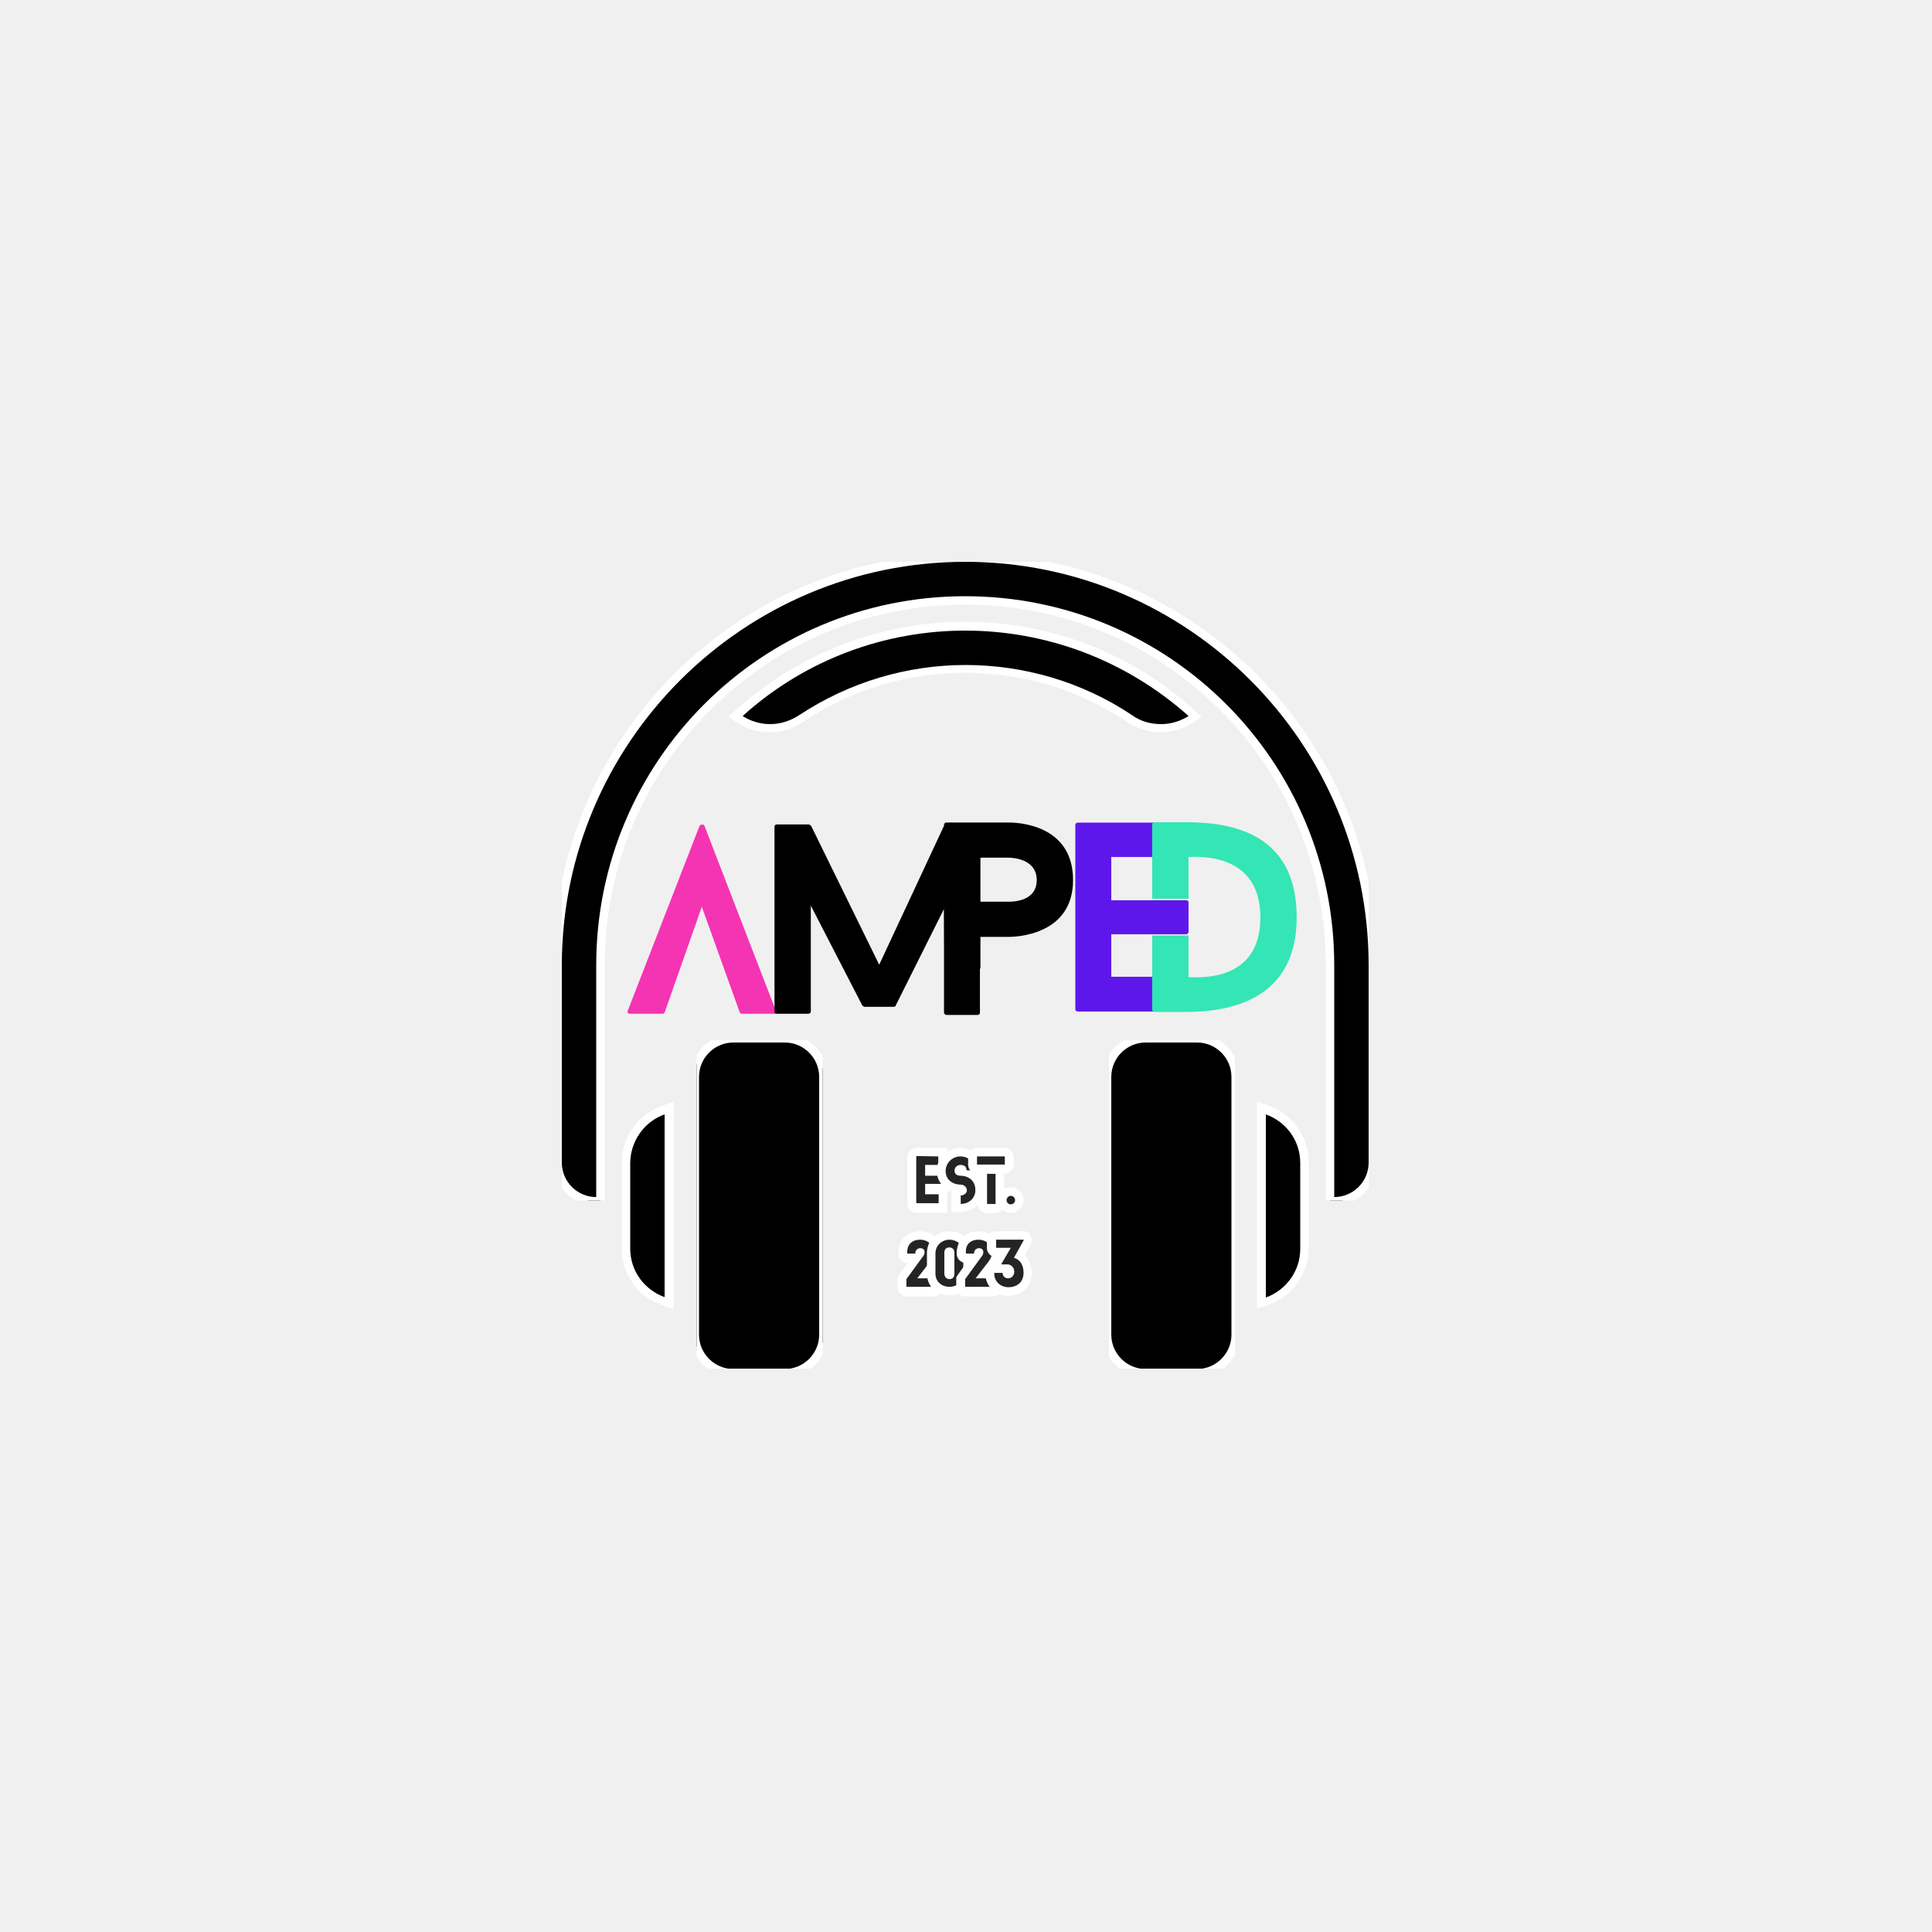
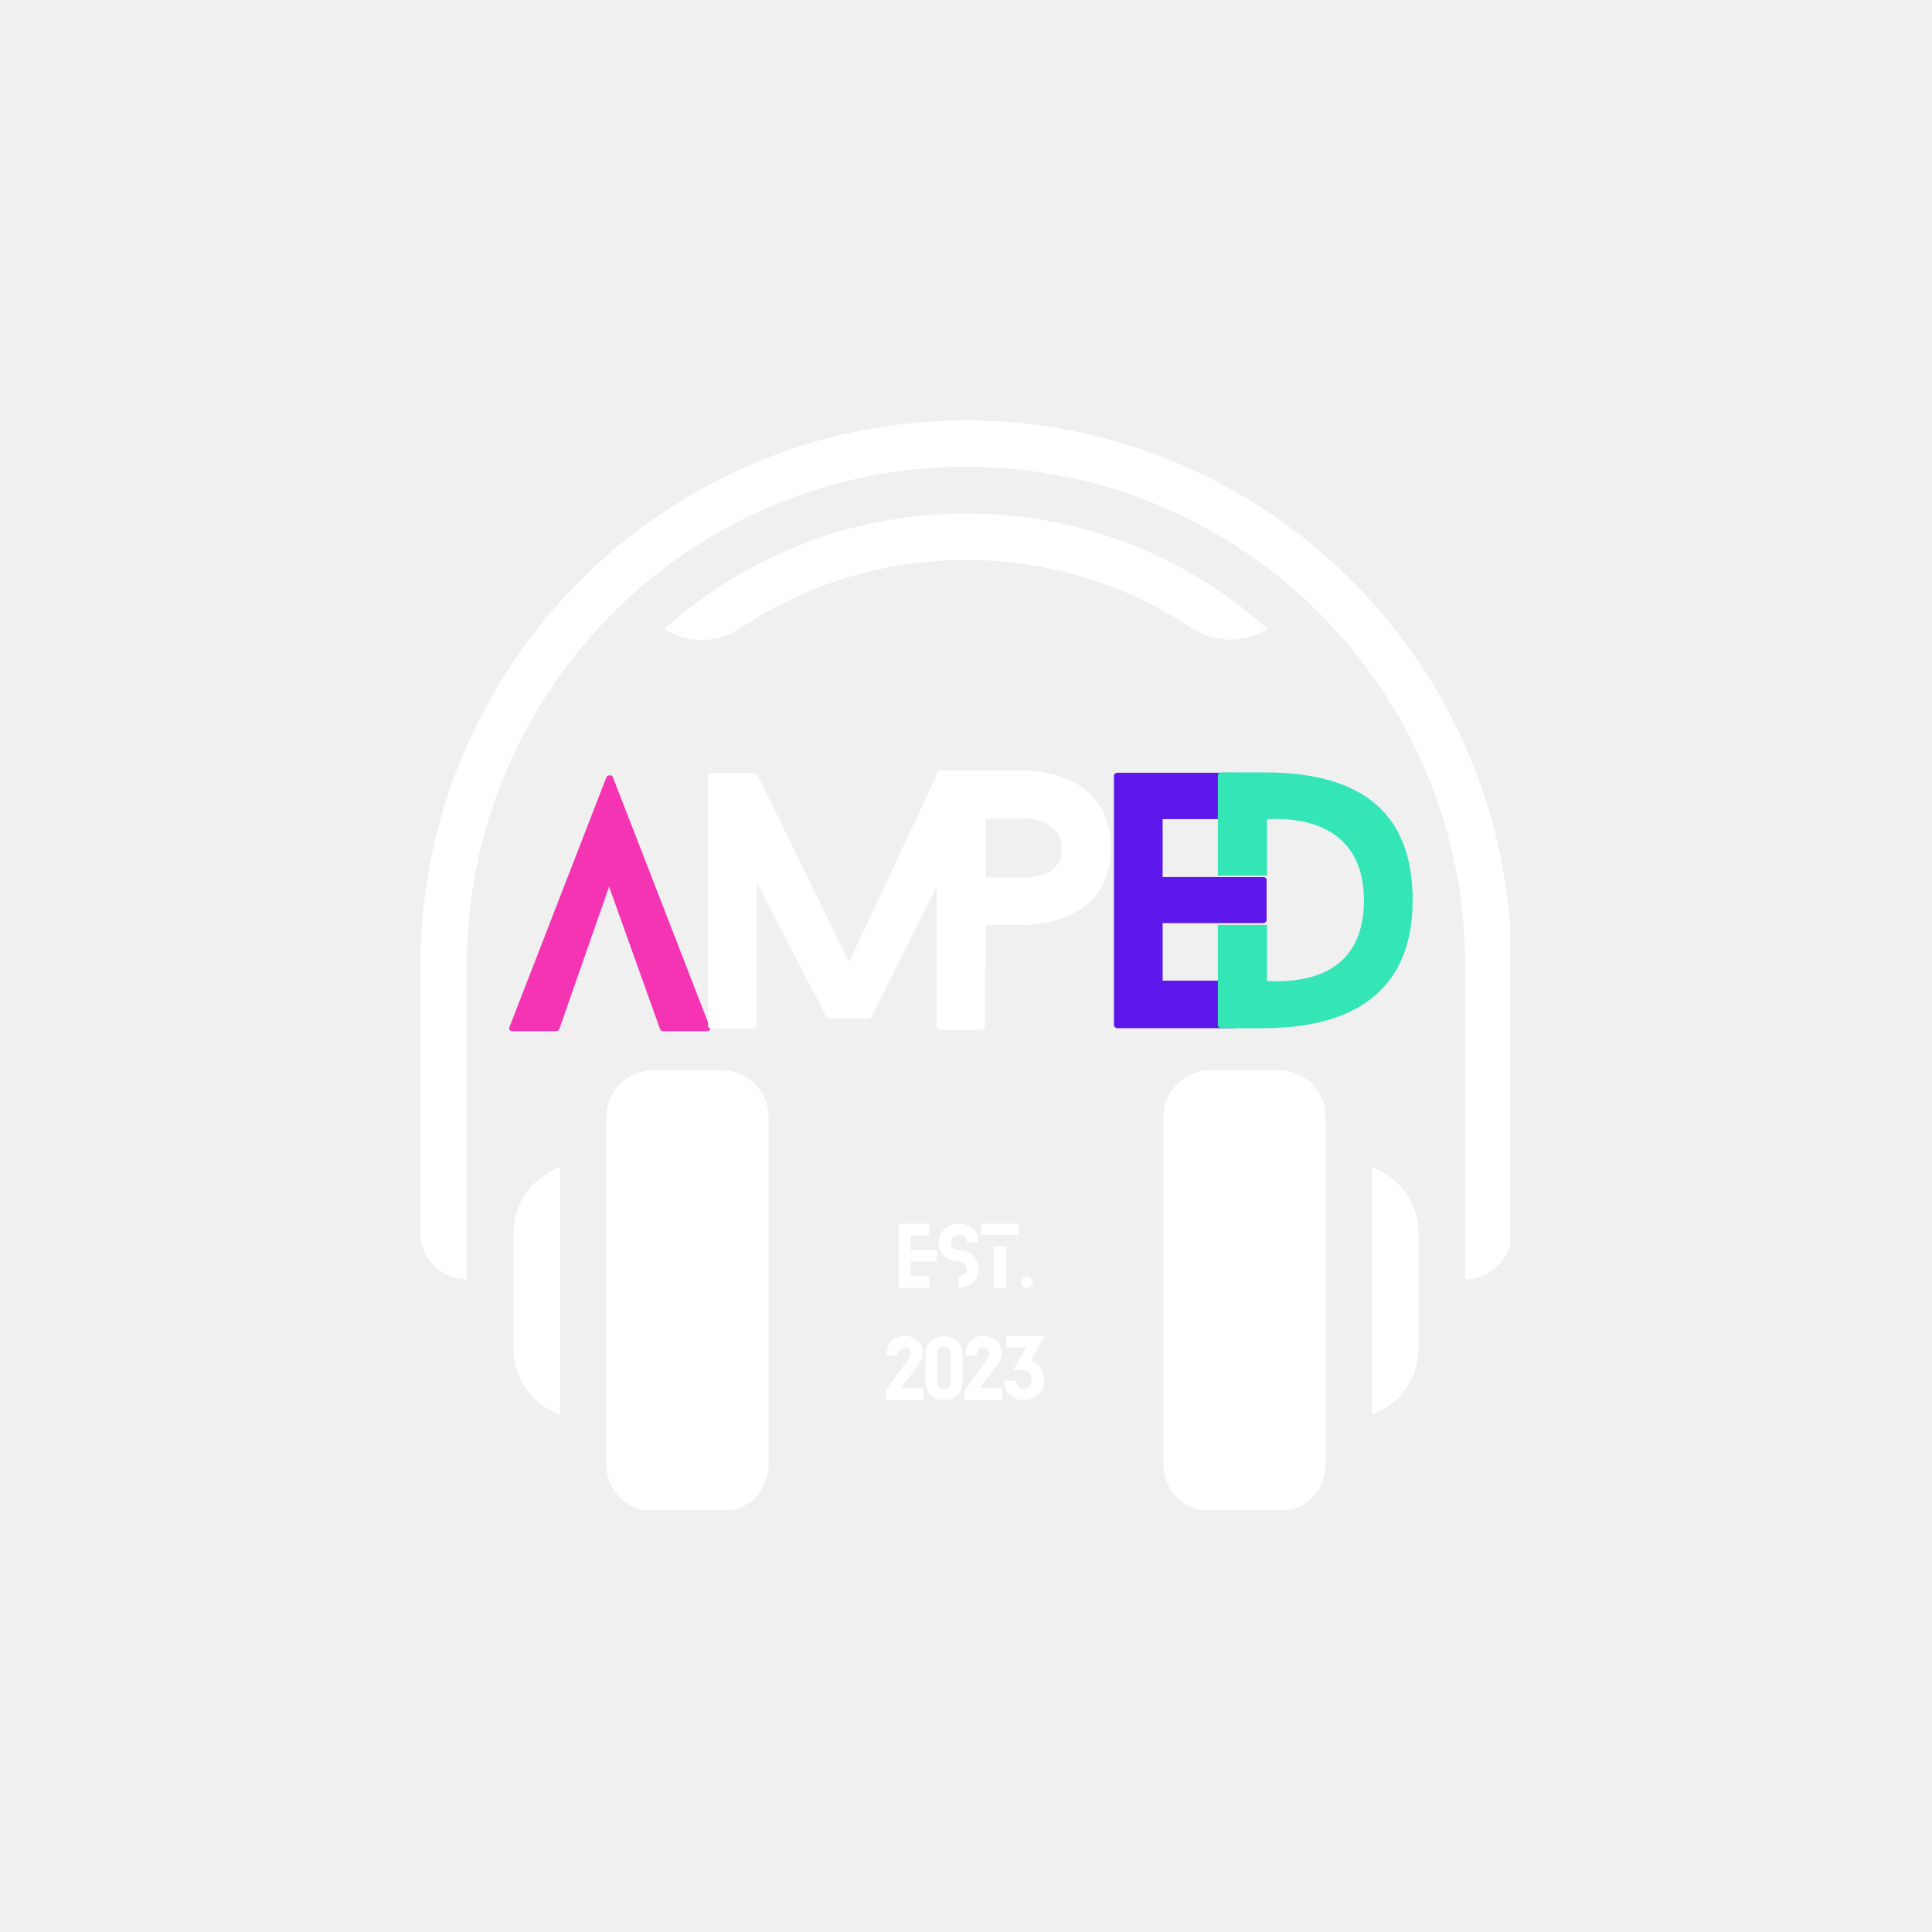
<svg xmlns="http://www.w3.org/2000/svg" xmlns:xlink="http://www.w3.org/1999/xlink" version="1.1" id="Layer_1" x="0px" y="0px" viewBox="0 0 500 500" style="enable-background:new 0 0 500 500;" xml:space="preserve">
  <style type="text/css">
	.st0{fill:#FFFFFF;}
- 	.st1{clip-path:url(#SVGID_00000065053779975845644850000012560924176780861608_);}
- 	.st2{clip-path:url(#SVGID_00000136383423942866317400000001102055599692486079_);}
- 	.st3{clip-path:url(#SVGID_00000000222747779871648500000012684408365035664273_);}
+ 	.st1{clip-path:url(#SVGID_00000036953921561745603920000001523135928005593787_);}
+ 	.st2{clip-path:url(#SVGID_00000091726156470854211270000007472694868395884717_);}
+ 	.st3{clip-path:url(#SVGID_00000053527632410553997800000011019487469106983819_);}
	.st4{fill:#F534B3;}
	.st5{fill:#5E17EB;}
	.st6{fill:#34E5B5;}
- 	.st7{fill:#242424;}
</style>
+   <path class="st0" d="M355.1,302.1v64c7-2.5,12-9.2,12-17v-30C367.1,311.2,362.1,304.6,355.1,302.1z" />
  <g>
-     <path d="M326.4,286.8l1.5,0.5c5.8,2.1,9.6,7.5,9.6,13.6v22.2c0,6.1-3.9,11.6-9.6,13.6l-1.5,0.5V286.8z" />
-     <path class="st0" d="M327.6,288.4c5.2,1.9,8.9,6.7,8.9,12.6v22.2c0,5.8-3.7,10.7-8.9,12.6V288.4 M325.3,285.2v3.1v47.3v3.1l3-1   c6.2-2.2,10.4-8.1,10.4-14.7v-22.2c0-6.6-4.1-12.4-10.4-14.7L325.3,285.2L325.3,285.2z" />
-   </g>
-   <g>
-     <g>
-       <defs>
-         <rect id="SVGID_1_" x="287" y="269.2" width="32.6" height="85" />
-       </defs>
-       <clipPath id="SVGID_00000070111978460402102920000013158178922566439865_">
-         <use xlink:href="#SVGID_1_" style="overflow:visible;" />
-       </clipPath>
-       <g style="clip-path:url(#SVGID_00000070111978460402102920000013158178922566439865_);">
-         <g>
-           <path d="M296.5,355.3c-5.5,0-10-4.5-10-10v-66.7c0-5.5,4.5-10,10-10h13.3c5.5,0,10,4.5,10,10v66.7c0,5.5-4.5,10-10,10H296.5z" />
-           <path class="st0" d="M309.8,269.8c4.9,0,8.9,4,8.9,8.9v66.7c0,4.9-4,8.9-8.9,8.9h-13.3c-4.9,0-8.9-4-8.9-8.9v-66.7      c0-4.9,4-8.9,8.9-8.9H309.8 M309.8,267.6h-13.3c-6.1,0-11.1,5-11.1,11.1v66.7c0,6.1,5,11.1,11.1,11.1h13.3      c6.1,0,11.1-5,11.1-11.1v-66.7C320.9,272.6,315.9,267.6,309.8,267.6L309.8,267.6z" />
-         </g>
-       </g>
+     <defs>
+       <rect id="SVGID_1_" x="300" y="276" width="44" height="114.8" />
+     </defs>
+     <clipPath id="SVGID_00000159464870523579517250000016893724809420954788_">
+       <use xlink:href="#SVGID_1_" style="overflow:visible;" />
+     </clipPath>
+     <g style="clip-path:url(#SVGID_00000159464870523579517250000016893724809420954788_);">
+       <path class="st0" d="M331.1,277h-18c-6.6,0-12,5.4-12,12v90.1c0,6.6,5.4,12,12,12h18c6.6,0,12-5.4,12-12V289    C343.1,282.4,337.7,277,331.1,277z" />
    </g>
  </g>
+   <path class="st0" d="M132.9,319.1v30c0,7.8,5,14.5,12,17v-64C137.9,304.6,132.9,311.2,132.9,319.1z" />
  <g>
-     <path d="M171.7,336.7c-5.8-2.1-9.6-7.5-9.6-13.6v-22.2c0-6.1,3.9-11.6,9.6-13.6l1.5-0.5v50.5L171.7,336.7z" />
-     <path class="st0" d="M172,288.4v47.3c-5.2-1.9-8.9-6.7-8.9-12.6v-22.2C163.2,295.1,166.9,290.2,172,288.4 M174.3,285.2l-3,1   c-6.2,2.2-10.4,8.1-10.4,14.7v22.2c0,6.6,4.1,12.4,10.4,14.7l3,1v-3.1v-47.3V285.2L174.3,285.2z" />
-   </g>
-   <g>
-     <g>
-       <defs>
-         <rect id="SVGID_00000150066182193387595850000003810059539203236226_" x="180.3" y="269.2" width="32.6" height="85" />
-       </defs>
-       <clipPath id="SVGID_00000170960582594261453680000001046333316095789720_">
-         <use xlink:href="#SVGID_00000150066182193387595850000003810059539203236226_" style="overflow:visible;" />
-       </clipPath>
-       <g style="clip-path:url(#SVGID_00000170960582594261453680000001046333316095789720_);">
-         <g>
-           <path d="M189.8,355.3c-5.5,0-10-4.5-10-10v-66.7c0-5.5,4.5-10,10-10h13.3c5.5,0,10,4.5,10,10v66.7c0,5.5-4.5,10-10,10H189.8z" />
-           <path class="st0" d="M203.1,269.8c4.9,0,8.9,4,8.9,8.9v66.7c0,4.9-4,8.9-8.9,8.9h-13.3c-4.9,0-8.9-4-8.9-8.9v-66.7      c0-4.9,4-8.9,8.9-8.9H203.1 M203.1,267.6h-13.3c-6.1,0-11.1,5-11.1,11.1v66.7c0,6.1,5,11.1,11.1,11.1h13.3      c6.1,0,11.1-5,11.1-11.1v-66.7C214.3,272.6,209.3,267.6,203.1,267.6L203.1,267.6z" />
-         </g>
-       </g>
+     <defs>
+       <rect id="SVGID_00000148625420315791294360000010849675515234732971_" x="156" y="276" width="44" height="114.8" />
+     </defs>
+     <clipPath id="SVGID_00000065764172880046428200000010507588810998758534_">
+       <use xlink:href="#SVGID_00000148625420315791294360000010849675515234732971_" style="overflow:visible;" />
+     </clipPath>
+     <g style="clip-path:url(#SVGID_00000065764172880046428200000010507588810998758534_);">
+       <path class="st0" d="M186.9,277h-18c-6.6,0-12,5.4-12,12v90.1c0,6.6,5.4,12,12,12h18c6.6,0,12-5.4,12-12V289    C198.9,282.4,193.5,277,186.9,277z" />
    </g>
  </g>
+   <path class="st0" d="M328.1,162.8c-44.5-39.9-111.7-39.9-156.2,0c6.1,3.9,13.9,3.7,19.8-0.3c35-23.4,81.4-23.5,116.6,0  C314.2,166.4,322,166.6,328.1,162.8z" />
  <g>
-     <path d="M300.5,188.5c-2.9,0-5.7-0.9-8.1-2.4c-12.6-8.4-27.3-12.8-42.5-12.8c-15.3,0-29.9,4.4-42.5,12.8c-2.4,1.6-5.3,2.4-8.1,2.4   c-2.7,0-5.4-0.7-7.7-2.2l-1.3-0.8l1.1-1c16.1-14.4,36.9-22.4,58.5-22.4s42.4,7.9,58.5,22.4l1.1,1l-1.3,0.8   C305.9,187.7,303.2,188.5,300.5,188.5L300.5,188.5z" />
-     <path class="st0" d="M249.8,163.2c20.7,0,41.3,7.4,57.8,22.1c-2.2,1.4-4.7,2.1-7.1,2.1c-2.7,0-5.3-0.7-7.5-2.3   c-13-8.7-28.1-13-43.1-13c-15.1,0-30.1,4.4-43.1,13c-2.3,1.5-4.9,2.3-7.5,2.3c-2.4,0-5-0.7-7.1-2.1   C208.5,170.6,229.1,163.2,249.8,163.2 M249.8,160.9c-21.8,0-42.9,8.1-59.2,22.7l-2.1,1.9l2.4,1.6c2.5,1.6,5.3,2.4,8.3,2.4   c3.1,0,6.1-0.9,8.7-2.7c12.4-8.3,26.9-12.7,41.9-12.7c15,0,29.5,4.4,41.8,12.7c2.6,1.7,5.6,2.7,8.7,2.7c3,0,5.9-0.8,8.3-2.4   l2.4-1.6l-2.1-1.9C292.8,169,271.7,160.9,249.8,160.9L249.8,160.9z" />
-   </g>
-   <g>
-     <g>
-       <defs>
-         <rect id="SVGID_00000053526025371318269200000003224851757884916156_" x="145.4" y="145.4" width="208.8" height="165.3" />
-       </defs>
-       <clipPath id="SVGID_00000073712887592340009760000010554170809485075864_">
-         <use xlink:href="#SVGID_00000053526025371318269200000003224851757884916156_" style="overflow:visible;" />
-       </clipPath>
-       <g style="clip-path:url(#SVGID_00000073712887592340009760000010554170809485075864_);">
-         <g>
-           <path d="M344.2,310.9v-61.1c0-52.1-42.4-94.4-94.4-94.4s-94.4,42.4-94.4,94.4v61.1h-1.1c-5.5,0-10-4.5-10-10v-51.1      c0-58.2,47.3-105.5,105.5-105.5s105.5,47.3,105.5,105.5v51.1c0,5.5-4.5,10-10,10H344.2z" />
-           <path class="st0" d="M249.8,145.4c57.6,0,104.4,46.9,104.4,104.4v51.1c0,4.9-4,8.9-8.9,8.9c0-7.6,0-51.2,0-60      c0-52.8-42.7-95.5-95.5-95.5s-95.5,42.7-95.5,95.5c0,7.8,0,51.3,0,60c-4.9,0-8.9-4-8.9-8.9v-51.1      C145.4,192.3,192.3,145.4,249.8,145.4 M249.8,143.2c-58.8,0-106.6,47.8-106.6,106.6v51.1c0,6.1,5,11.1,11.1,11.1h2.2v-2.2v-60      c0-25,9.7-48.4,27.3-66s41-27.3,66-27.3s48.4,9.7,66,27.3c17.6,17.6,27.3,41,27.3,66v60v2.2h2.2c6.1,0,11.1-5,11.1-11.1v-51.1      C356.4,191,308.6,143.2,249.8,143.2L249.8,143.2z" />
-         </g>
-       </g>
+     <defs>
+       <rect id="SVGID_00000047055241657951170690000012490653908429849737_" x="108.8" y="108.8" width="282" height="223.2" />
+     </defs>
+     <clipPath id="SVGID_00000144315897102434254480000004427283129320571034_">
+       <use xlink:href="#SVGID_00000047055241657951170690000012490653908429849737_" style="overflow:visible;" />
+     </clipPath>
+     <g style="clip-path:url(#SVGID_00000144315897102434254480000004427283129320571034_);">
+       <path class="st0" d="M250,108.8c-77.8,0-141.2,63.3-141.2,141.2v69.1c0,6.6,5.4,12,12,12c0-11.7,0-70.6,0-81.1    c0-71.4,57.8-129.2,129.2-129.2c71.4,0,129.2,57.8,129.2,129.2c0,11.8,0,70.8,0,81.1c6.6,0,12-5.4,12-12V250    C391.2,172.2,327.8,108.8,250,108.8z" />
    </g>
  </g>
  <g>
    <g transform="translate(98.82931, 200.1654)">
      <g>
-         <g>
-           <path class="st4" d="M102,61.5L83.5,13.6c-0.1-0.5-1-0.5-1.3,0L63.6,61.5c-0.1,0.4,0.1,0.7,0.6,0.7h8.4c0.2,0,0.5-0.1,0.6-0.4      l9.6-27.3l9.8,27.3c0.1,0.2,0.4,0.4,0.5,0.4h8.4C101.9,62.3,102.3,61.9,102,61.5z" />
-         </g>
+         <path class="st4" d="M84.9,65.7L59.8,1c-0.2-0.7-1.4-0.7-1.7,0L33,65.7c-0.2,0.5,0.1,1,0.8,1h11.3c0.3,0,0.7-0.2,0.8-0.5     l12.9-36.9L72,66.2c0.1,0.3,0.5,0.5,0.7,0.5h11.4C84.7,66.7,85.2,66.2,84.9,65.7z" />
      </g>
    </g>
  </g>
  <g>
-     <g transform="translate(137.4369, 200.1654)">
+     <g transform="translate(137.4369, 199.6571)">
      <g>
-         <g>
-           <path d="M107,50.5h9.3V13.8c0-0.2-0.2-0.5-0.7-0.5h-8.1c-0.2,0-0.5,0.1-0.7,0.4L90.1,49.5L72.5,13.6c-0.1-0.1-0.4-0.4-0.6-0.4      h-8.3c-0.4,0-0.6,0.3-0.6,0.5v48c0,0.2,0.1,0.5,0.6,0.5h8.1c0.4,0,0.7-0.3,0.7-0.5V34.2L85.7,60c0.1,0.1,0.4,0.4,0.6,0.4h7.6      c0.1,0,0.5-0.1,0.5-0.4l12.5-25L107,50.5L107,50.5z" />
-         </g>
+         <path class="st0" d="M105.1,50.6h12.6V1.1c0-0.3-0.3-0.7-0.9-0.7h-10.9c-0.3,0-0.7,0.2-0.9,0.5L82.3,49.3L58.6,0.9     c-0.1-0.2-0.6-0.5-0.8-0.5H46.6c-0.6,0-0.8,0.4-0.8,0.7v64.7c0,0.3,0.2,0.7,0.8,0.7h10.9c0.5,0,0.9-0.4,0.9-0.7V28.7l18,34.8     c0.1,0.2,0.6,0.5,0.8,0.5h10.2c0.2,0,0.7-0.2,0.7-0.5l16.9-33.8V50.6z" />
      </g>
    </g>
  </g>
  <g>
-     <g transform="translate(181.8041, 200.1654)">
+     <g transform="translate(181.8041, 199.8308)">
      <g>
-         <g>
-           <path d="M79.2,12.7H63.1c-0.3,0-0.6,0.3-0.6,0.6v8.5h16.7c1.1,0,7.3,0.3,7.3,5.8s-6.1,5.6-7.3,5.6H62.5v28.7      c0,0.2,0.3,0.6,0.6,0.6h8.1c0.4,0,0.6-0.3,0.6-0.6V42.3h7.4c1.2,0,16.7-0.1,16.7-14.7S81.2,12.7,79.2,12.7z" />
-         </g>
+         <path class="st0" d="M83.1-0.4H61.4c-0.4,0-0.8,0.4-0.8,0.8v11.6h22.5c1.5,0,9.9,0.4,9.9,7.8s-8.2,7.5-9.9,7.5H60.6v38.6     c0,0.3,0.4,0.8,0.8,0.8h10.9c0.6,0,0.8-0.4,0.8-0.8V39.6h10c1.6,0,22.6-0.2,22.6-19.9S85.8-0.4,83.1-0.4z" />
      </g>
    </g>
  </g>
  <g>
    <g transform="translate(216.1922, 199.589)">
      <g>
-         <g>
-           <path class="st5" d="M85.4,53.2H71.4v-11h19.3c0.4,0,0.7-0.3,0.7-0.5v-7.8c0-0.3-0.3-0.5-0.7-0.5H71.4V22.2h13.9v-8.9H62.8      c-0.4,0-0.7,0.3-0.7,0.5v47.9c0,0.2,0.3,0.5,0.7,0.5h22.6V53.2z" />
-         </g>
+         <path class="st5" d="M103.5,54.2H84.7V39.3h26c0.5,0,0.9-0.4,0.9-0.7V28.1c0-0.4-0.4-0.7-0.9-0.7h-26v-15h18.8v-12H73     c-0.5,0-0.9,0.4-0.9,0.7v64.7c0,0.3,0.4,0.7,0.9,0.7h30.5V54.2z" />
      </g>
    </g>
  </g>
  <g>
    <g transform="translate(236.3809, 199.589)">
      <g>
-         <g>
-           <path class="st6" d="M70.5,13.2h-8c-0.4,0-0.7,0.3-0.7,0.5V33h9.4V22.2c10.7-0.5,18.6,3.9,18.6,15.6c0,15.1-12.6,15.8-18.6,15.5      V42.5h-9.4v19.3c0,0.2,0.3,0.5,0.7,0.5h8c12.2,0,28.7-3.6,28.7-24.5C99.2,16.1,82.5,13.2,70.5,13.2z" />
-         </g>
+         <path class="st6" d="M90.5,0.3H79.7c-0.5,0-0.9,0.4-0.9,0.7v26h12.7V12.4c14.4-0.7,25.1,5.3,25.1,21c0,20.4-17,21.3-25.1,20.9     V39.8H78.8v26c0,0.3,0.4,0.7,0.9,0.7h10.8c16.5,0,38.7-4.8,38.7-33.1C129.3,4.1,106.7,0.3,90.5,0.3z" />
      </g>
    </g>
  </g>
  <g>
    <g transform="translate(174.4245, 249.982)">
      <g>
-         <g>
-           <path class="st7" d="M62.8,62.8c-0.7,0-1.3-0.6-1.3-1.3v-12c0-0.7,0.6-1.3,1.3-1.3h6.8v4.4h-3.5v0.6h3.7c0.7,0,1.3,0.6,1.3,1.3      v1.9c0,0.7-0.6,1.3-1.3,1.3h-3.7v0.5h3.5v4.5L62.8,62.8L62.8,62.8z" />
-           <path class="st0" d="M68.4,49.3v2.2H65v2.8h4.8c0.1,0,0.1,0.1,0.1,0.1v1.9c0,0.1-0.1,0.1-0.1,0.1H65v2.7h3.5v2.3h-5.7      c-0.1,0-0.1-0.1-0.1-0.1v-12c0-0.1,0.1-0.1,0.1-0.1L68.4,49.3 M70.7,47.1h-2.2h-5.7c-1.3,0-2.4,1-2.4,2.4v12      c0,1.3,1,2.4,2.4,2.4h5.7h2.2v-2.2v-2.3v-0.7c0.9-0.4,1.5-1.2,1.5-2.2v-1.9c0-1-0.6-1.9-1.5-2.2v-0.7v-2.2V47.1L70.7,47.1z" />
-         </g>
+         <path class="st0" d="M66,80.2h-4.7v-3.7h6.5c0.1,0,0.2-0.1,0.2-0.2v-2.6c0-0.1-0.1-0.2-0.2-0.2h-6.5v-3.8H66v-3h-7.7     c-0.1,0-0.2,0.1-0.2,0.2v16.2c0,0.1,0.1,0.2,0.2,0.2H66V80.2z" />
      </g>
    </g>
  </g>
  <g>
    <g transform="translate(182.231, 249.982)">
      <g>
-         <g>
-           <path class="st7" d="M65.2,62.8v-4.4h1.1c0.2,0,0.4-0.1,0.4-0.2c0-0.2-0.3-0.4-0.4-0.4l0,0c-0.3,0-1.3-0.1-2.2-0.5      c-1.7-0.7-2.7-2.3-2.7-4.1c0-3.1,2.5-4.8,5-4.8c2.7,0,4.7,1.9,4.9,4.4l0.1,0.4l-0.4,0.5c-0.2,0.3-0.7,0.5-1,0.5h-0.8      c1.3,0.8,2.1,2.3,2.1,4c0,2.7-2.1,4.7-4.9,4.7L65.2,62.8L65.2,62.8z M66.3,52.7c-0.4,0-0.4,0.2-0.4,0.4c0,0.2,0.3,0.2,0.4,0.2      c0.1,0,0.3,0,0.5,0c-0.1-0.1-0.1-0.3-0.1-0.4C66.7,52.8,66.7,52.7,66.3,52.7z" />
-           <path class="st0" d="M66.3,49.3c2.1,0,3.7,1.4,3.8,3.5c0,0.1-0.1,0.1-0.1,0.1H68c-0.1,0-0.1-0.1-0.1-0.1c0-0.9-0.7-1.3-1.5-1.3      c-0.8,0-1.6,0.5-1.6,1.5c0,0.9,0.7,1.3,1.6,1.3c0.1,0,1,0,1.8,0.4c1.3,0.6,2,1.8,2,3.3c0,2.3-1.9,3.6-3.8,3.6l0,0v-2.2l0,0      c0.8,0,1.6-0.6,1.6-1.3c0-0.9-0.8-1.5-1.6-1.5c-0.1,0-1,0-1.9-0.4c-1.3-0.6-2-1.7-2-3.1C62.5,50.8,64.4,49.3,66.3,49.3       M66.3,47.1c-3.4,0-6.1,2.6-6.1,5.9c0,2.3,1.2,4.1,3.3,5.1c0.1,0.1,0.4,0.1,0.5,0.2v1v2.2v2.2h2.2c3.5,0,6.1-2.5,6.1-5.8      c0-1.3-0.4-2.4-1-3.3c0.2-0.1,0.4-0.3,0.5-0.5c0.3-0.4,0.4-1,0.4-1.5C72.3,49.6,69.7,47.1,66.3,47.1L66.3,47.1z" />
-         </g>
+         <path class="st0" d="M68.4,74.1c-1.2-0.6-2.3-0.6-2.4-0.6c-1.1,0-2.1-0.6-2.1-1.8c0-1.3,0.9-2,2.1-2c1.1,0,2,0.6,2,1.7     c0,0.1,0.1,0.2,0.2,0.2h2.6c0.1,0,0.2-0.1,0.2-0.2c0-2.8-2.2-4.7-5.1-4.7c-2.7,0-5.2,1.9-5.2,5c0,1.9,1,3.4,2.7,4.2     c1.2,0.6,2.3,0.6,2.5,0.6c0.9,0,2.1,0.8,2.1,2c0,1.1-1,1.8-2.1,1.8c0,0,0,0,0,0v3c0,0,0,0,0,0c2.7,0,5.1-1.7,5.1-4.8     C71.1,76.5,70.1,74.9,68.4,74.1z" />
      </g>
    </g>
  </g>
  <g>
    <g transform="translate(190.3485, 249.982)">
      <g>
-         <g>
-           <path class="st7" d="M65.1,62.8c-0.7,0-1.3-0.6-1.3-1.3v-8.8h4.6v8.8c0,0.7-0.6,1.3-1.3,1.3C67.2,62.8,65.1,62.8,65.1,62.8z       M62.6,52.6c-0.7,0-1.3-0.6-1.3-1.3v-1.9c0-0.7,0.6-1.3,1.3-1.3h7c0.7,0,1.3,0.6,1.3,1.3v1.9c0,0.7-0.6,1.3-1.3,1.3H62.6z" />
-           <path class="st0" d="M69.6,49.3c0.1,0,0.1,0.1,0.1,0.1v1.9c0,0.1-0.1,0.1-0.1,0.1h-7c-0.1,0-0.1-0.1-0.1-0.1v-1.9      c0-0.1,0.1-0.1,0.1-0.1H69.6 M67.3,53.8v7.7c0,0.1-0.1,0.1-0.1,0.1h-2c-0.1,0-0.1-0.1-0.1-0.1v-7.7H67.3 M69.6,47.1h-7      c-1.3,0-2.4,1-2.4,2.4v1.9c0,1.3,1,2.4,2.4,2.4h0.1v0.1v7.7c0,1.3,1,2.4,2.4,2.4h2c1.3,0,2.4-1,2.4-2.4v-7.8v-0.1h0.1      c1.3,0,2.4-1,2.4-2.4v-1.9C72,48.2,71,47.1,69.6,47.1L69.6,47.1z" />
-         </g>
+         <path class="st0" d="M66.9,72.7v10.4c0,0.1,0.1,0.2,0.2,0.2h2.7c0.1,0,0.2-0.1,0.2-0.2V72.7H66.9z M63.7,69.6h9.5     c0.1,0,0.2-0.1,0.2-0.2v-2.5c0-0.1-0.1-0.2-0.2-0.2h-9.5c-0.1,0-0.2,0.1-0.2,0.2v2.5C63.4,69.5,63.6,69.6,63.7,69.6z" />
      </g>
    </g>
  </g>
  <g>
    <g transform="translate(198.2016, 249.982)">
      <g>
-         <g>
-           <path class="st7" d="M63.4,62.8c-1.2,0-2.2-1-2.2-2.2c0-1.2,1-2.2,2.2-2.2c1.3,0,2.2,1,2.2,2.2C65.7,61.8,64.6,62.8,63.4,62.8z" />
-           <path class="st0" d="M63.4,59.5c0.6,0,1.1,0.5,1.1,1.1c0,0.6-0.5,1.1-1.1,1.1c-0.6,0-1.1-0.4-1.1-1.1      C62.3,60,62.8,59.5,63.4,59.5 M63.4,57.3c-1.9,0-3.3,1.5-3.3,3.3s1.5,3.3,3.3,3.3s3.3-1.5,3.3-3.3      C66.8,58.8,65.2,57.3,63.4,57.3L63.4,57.3z" />
-         </g>
+         <path class="st0" d="M69.1,81.9c0-0.8-0.7-1.5-1.5-1.5c-0.8,0-1.5,0.7-1.5,1.5c0,0.8,0.7,1.5,1.5,1.5     C68.4,83.3,69.1,82.7,69.1,81.9z" />
      </g>
    </g>
  </g>
  <g>
    <g transform="translate(171.8816, 271.732)">
      <g>
-         <g>
-           <path class="st7" d="M62.8,62.5c-0.7,0-1.3-0.6-1.3-1.3V59l3.9-5.3c-0.1,0.1-0.4,0.1-0.6,0.1h-1.9c-0.7,0-1.3-0.5-1.3-1.3      c0-2.8,1.8-4.7,4.6-4.7c2.5,0,4.6,1.9,4.6,4.3c0,1-0.4,2.1-1.1,3l-2,2.7h2c0.7,0,1.3,0.6,1.3,1.3v2c0,0.7-0.6,1.3-1.3,1.3      C69.8,62.5,62.8,62.5,62.8,62.5z M66.2,52.4c-0.1,0.1-0.1,0.1-0.1,0.1s0,0.1,0,0.1c0,0.1,0,0.1,0,0.1      C66.2,52.6,66.2,52.4,66.2,52.4z" />
-           <path class="st0" d="M66.3,49.1c1.8,0,3.5,1.3,3.5,3.2c0,0.7-0.3,1.6-0.9,2.4l-3.4,4.4h4.2c0.1,0,0.1,0.1,0.1,0.1v2      c0,0.1-0.1,0.1-0.1,0.1h-6.9c-0.1,0-0.1-0.1-0.1-0.1v-1.9l4.3-5.9c0.3-0.4,0.4-0.7,0.4-1.1c0-0.6-0.4-1-1.1-1      c-0.6,0-1.3,0.4-1.3,1.3c0,0.1-0.1,0.1-0.1,0.1h-1.9c-0.1,0-0.1-0.1-0.1-0.1C62.8,50.7,63.8,49.1,66.3,49.1 M66.3,46.9      c-3.4,0-5.7,2.3-5.7,5.8c0,1.3,1,2.4,2.4,2.4h0.1l-2.3,3.1l-0.4,0.6v0.7v1.9c0,1.3,1,2.4,2.4,2.4h6.9c1.3,0,2.4-1,2.4-2.4v-2      c0-1.3-1-2.2-2.1-2.4l0.7-0.9c0.9-1.1,1.3-2.4,1.3-3.7C72,49.3,69.4,46.9,66.3,46.9L66.3,46.9z" />
-         </g>
+         <path class="st0" d="M67.1,87.7c0-0.1-0.1-0.2-0.2-0.2h-5.7l4.6-6c0.8-1.1,1.2-2.2,1.2-3.2c0-2.5-2.3-4.3-4.7-4.3     c-3.3,0-4.7,2.1-4.7,4.8c0,0.1,0.1,0.2,0.2,0.2h2.5c0.1,0,0.2-0.1,0.2-0.2c0-1.2,0.9-1.7,1.8-1.7c0.8,0,1.5,0.6,1.5,1.4     c0,0.4-0.2,0.9-0.6,1.5l-5.8,8v2.5c0,0.1,0.1,0.2,0.2,0.2h9.3c0.1,0,0.2-0.1,0.2-0.2V87.7z" />
      </g>
    </g>
  </g>
  <g>
    <g transform="translate(179.5947, 271.732)">
      <g>
-         <g>
-           <path class="st7" d="M66.1,62.5c-2.3,0-4.7-1.6-4.7-4.5v-5.4c0-3,2.4-4.5,4.7-4.5s4.7,1.6,4.7,4.5V58      C70.8,61,68.4,62.5,66.1,62.5z M66.1,52.2c-0.1,0-0.1,0.1-0.1,0.2V58c0,0.1,0,0.2,0.1,0.2c0.1,0,0.1-0.1,0.1-0.2v-5.6      C66.3,52.3,66.3,52.2,66.1,52.2z" />
-           <path class="st0" d="M66.1,49.1c1.8,0,3.6,1.2,3.6,3.4v5.4c0,2.3-1.8,3.4-3.6,3.4s-3.6-1.2-3.6-3.4v-5.4      C62.6,50.3,64.4,49.1,66.1,49.1 M66.1,59.3c0.7,0,1.3-0.4,1.3-1.3v-5.6c0-0.9-0.7-1.3-1.3-1.3c-0.7,0-1.3,0.4-1.3,1.3V58      C64.9,58.9,65.5,59.3,66.1,59.3 M66.1,46.9c-3.3,0-5.8,2.4-5.8,5.6v5.4c0,3.3,2.5,5.6,5.8,5.6s5.8-2.4,5.8-5.6v-5.4      C71.9,49.3,69.4,46.9,66.1,46.9L66.1,46.9z" />
-         </g>
+         <path class="st0" d="M64.7,90.6c2.4,0,4.8-1.6,4.8-4.6v-7.3c0-3-2.4-4.6-4.8-4.6c-2.4,0-4.8,1.6-4.8,4.6v7.3     C59.9,89,62.3,90.6,64.7,90.6z M64.7,76.7c0.8,0,1.7,0.6,1.7,1.8V86c0,1.2-0.9,1.8-1.7,1.8c-0.8,0-1.7-0.6-1.7-1.8v-7.6     C63,77.3,63.8,76.7,64.7,76.7z" />
      </g>
    </g>
  </g>
  <g>
    <g transform="translate(187.1835, 271.732)">
      <g>
-         <g>
-           <path class="st7" d="M62.6,62.5c-0.7,0-1.3-0.6-1.3-1.3V59l3.9-5.3c-0.1,0.1-0.4,0.1-0.6,0.1h-1.9c-0.7,0-1.3-0.5-1.3-1.3      c0-2.8,1.8-4.7,4.6-4.7c2.5,0,4.6,1.9,4.6,4.3c0,1-0.4,2.1-1.1,3l-2,2.7h2c0.7,0,1.3,0.6,1.3,1.3v2c0,0.7-0.6,1.3-1.3,1.3      C69.6,62.5,62.6,62.5,62.6,62.5z M66,52.4c-0.1,0.1-0.1,0.1-0.1,0.1s0,0.1,0,0.1c0,0.1,0,0.1,0,0.1C66,52.6,66,52.4,66,52.4z" />
-           <path class="st0" d="M66.1,49.1c1.8,0,3.5,1.3,3.5,3.2c0,0.7-0.3,1.6-0.9,2.4l-3.4,4.4h4.3c0.1,0,0.1,0.1,0.1,0.1v2      c0,0.1-0.1,0.1-0.1,0.1h-6.9c-0.1,0-0.1-0.1-0.1-0.1v-1.9l4.3-5.9c0.3-0.4,0.4-0.7,0.4-1.1c0-0.6-0.4-1-1.1-1      c-0.6,0-1.3,0.4-1.3,1.3c0,0.1-0.1,0.1-0.1,0.1h-1.9c-0.1,0-0.1-0.1-0.1-0.1C62.6,50.7,63.6,49.1,66.1,49.1 M66.1,46.9      c-3.4,0-5.7,2.3-5.7,5.8c0,1.3,1,2.4,2.4,2.4h0.1l-2.2,3.1l-0.4,0.6v0.7v1.9c0,1.3,1,2.4,2.4,2.4h7c1.3,0,2.4-1,2.4-2.4v-2      c0-1.3-1-2.2-2.1-2.4l0.7-0.9c0.9-1.1,1.3-2.4,1.3-3.7C71.8,49.3,69.2,46.9,66.1,46.9L66.1,46.9z" />
-         </g>
+         <path class="st0" d="M72.2,87.7c0-0.1-0.1-0.2-0.2-0.2h-5.7l4.6-6c0.8-1.1,1.2-2.2,1.2-3.2c0-2.5-2.3-4.3-4.7-4.3     c-3.3,0-4.7,2.1-4.7,4.8c0,0.1,0.1,0.2,0.2,0.2h2.5c0.1,0,0.2-0.1,0.2-0.2c0-1.2,0.9-1.7,1.8-1.7c0.8,0,1.5,0.6,1.5,1.4     c0,0.4-0.2,0.9-0.6,1.5l-5.8,8v2.5c0,0.1,0.1,0.2,0.2,0.2H72c0.1,0,0.2-0.1,0.2-0.2V87.7z" />
      </g>
    </g>
  </g>
  <g>
    <g transform="translate(194.8966, 271.732)">
      <g>
-         <g>
-           <path class="st7" d="M66.1,62.5c-2.7,0-4.8-2-4.8-4.7c0-0.7,0.6-1.3,1.3-1.3h1.3c-0.2-0.1-0.4-0.3-0.5-0.4      c-0.2-0.4-0.2-0.9,0-1.3l1.4-2.4h-1.8c-0.7,0-1.3-0.6-1.3-1.3v-1.9c0-0.7,0.6-1.3,1.3-1.3h7c0.4,0,0.9,0.2,1.1,0.6      s0.2,0.8,0.1,1.3l-2,3.5c1.3,0.9,2.1,2.4,2.1,4.3C71.1,61,68.6,62.5,66.1,62.5z M65.1,56.7c0.4,0.2,0.7,0.6,0.7,1.1      c0,0.2,0.3,0.2,0.3,0.2c0.4,0,0.4-0.5,0.4-0.6c0-0.3-0.1-0.7-0.6-0.7H65.1z" />
-           <path class="st0" d="M69.9,49.1c0.1,0,0.2,0.1,0.1,0.2l-2.5,4.5c1.6,0.4,2.5,1.9,2.5,3.8c0,2.7-1.9,3.8-3.9,3.8      c-2,0-3.7-1.4-3.7-3.6c0-0.1,0.1-0.1,0.1-0.1h2c0.1,0,0.1,0.1,0.1,0.1c0,0.8,0.7,1.3,1.4,1.3c1,0,1.6-0.9,1.6-1.7      c0-1-0.7-1.8-1.6-1.9h-1.6c-0.1,0-0.2-0.1-0.1-0.2l2.4-4.1h-3.7c-0.1,0-0.1-0.1-0.1-0.1v-1.9c0-0.1,0.1-0.1,0.1-0.1H69.9       M69.9,46.9h-7c-1.3,0-2.4,1-2.4,2.4v1.9c0,1.3,1,2.3,2.2,2.4l-0.4,0.7c-0.2,0.4-0.3,0.8-0.3,1.3c-1.1,0.1-1.9,1.1-1.9,2.2      c0,3.3,2.5,5.8,5.9,5.8c3.6,0,6.1-2.4,6.1-6c0-1.9-0.7-3.5-1.8-4.5l1.5-2.7v-0.1v-0.1c0.4-0.7,0.4-1.6-0.1-2.3      C71.5,47.3,70.7,46.9,69.9,46.9L69.9,46.9z" />
-         </g>
+         <path class="st0" d="M67.5,82.5c-0.1,0.1,0,0.3,0.2,0.3h2.2c1.3,0.1,2.2,1.1,2.2,2.5c0,1.1-0.7,2.3-2.1,2.3c-1,0-1.9-0.7-1.9-1.8     c0-0.1-0.1-0.2-0.2-0.2h-2.7c-0.1,0-0.2,0.1-0.2,0.2c0,3,2.3,4.8,5,4.8c2.7,0,5.3-1.5,5.3-5.1c0-2.6-1.2-4.5-3.4-5.1l3.4-6.1     c0.1-0.2,0-0.3-0.2-0.3h-9.4c-0.1,0-0.2,0.1-0.2,0.2v2.6c0,0.1,0.1,0.2,0.2,0.2h5L67.5,82.5z" />
      </g>
    </g>
  </g>
</svg>
